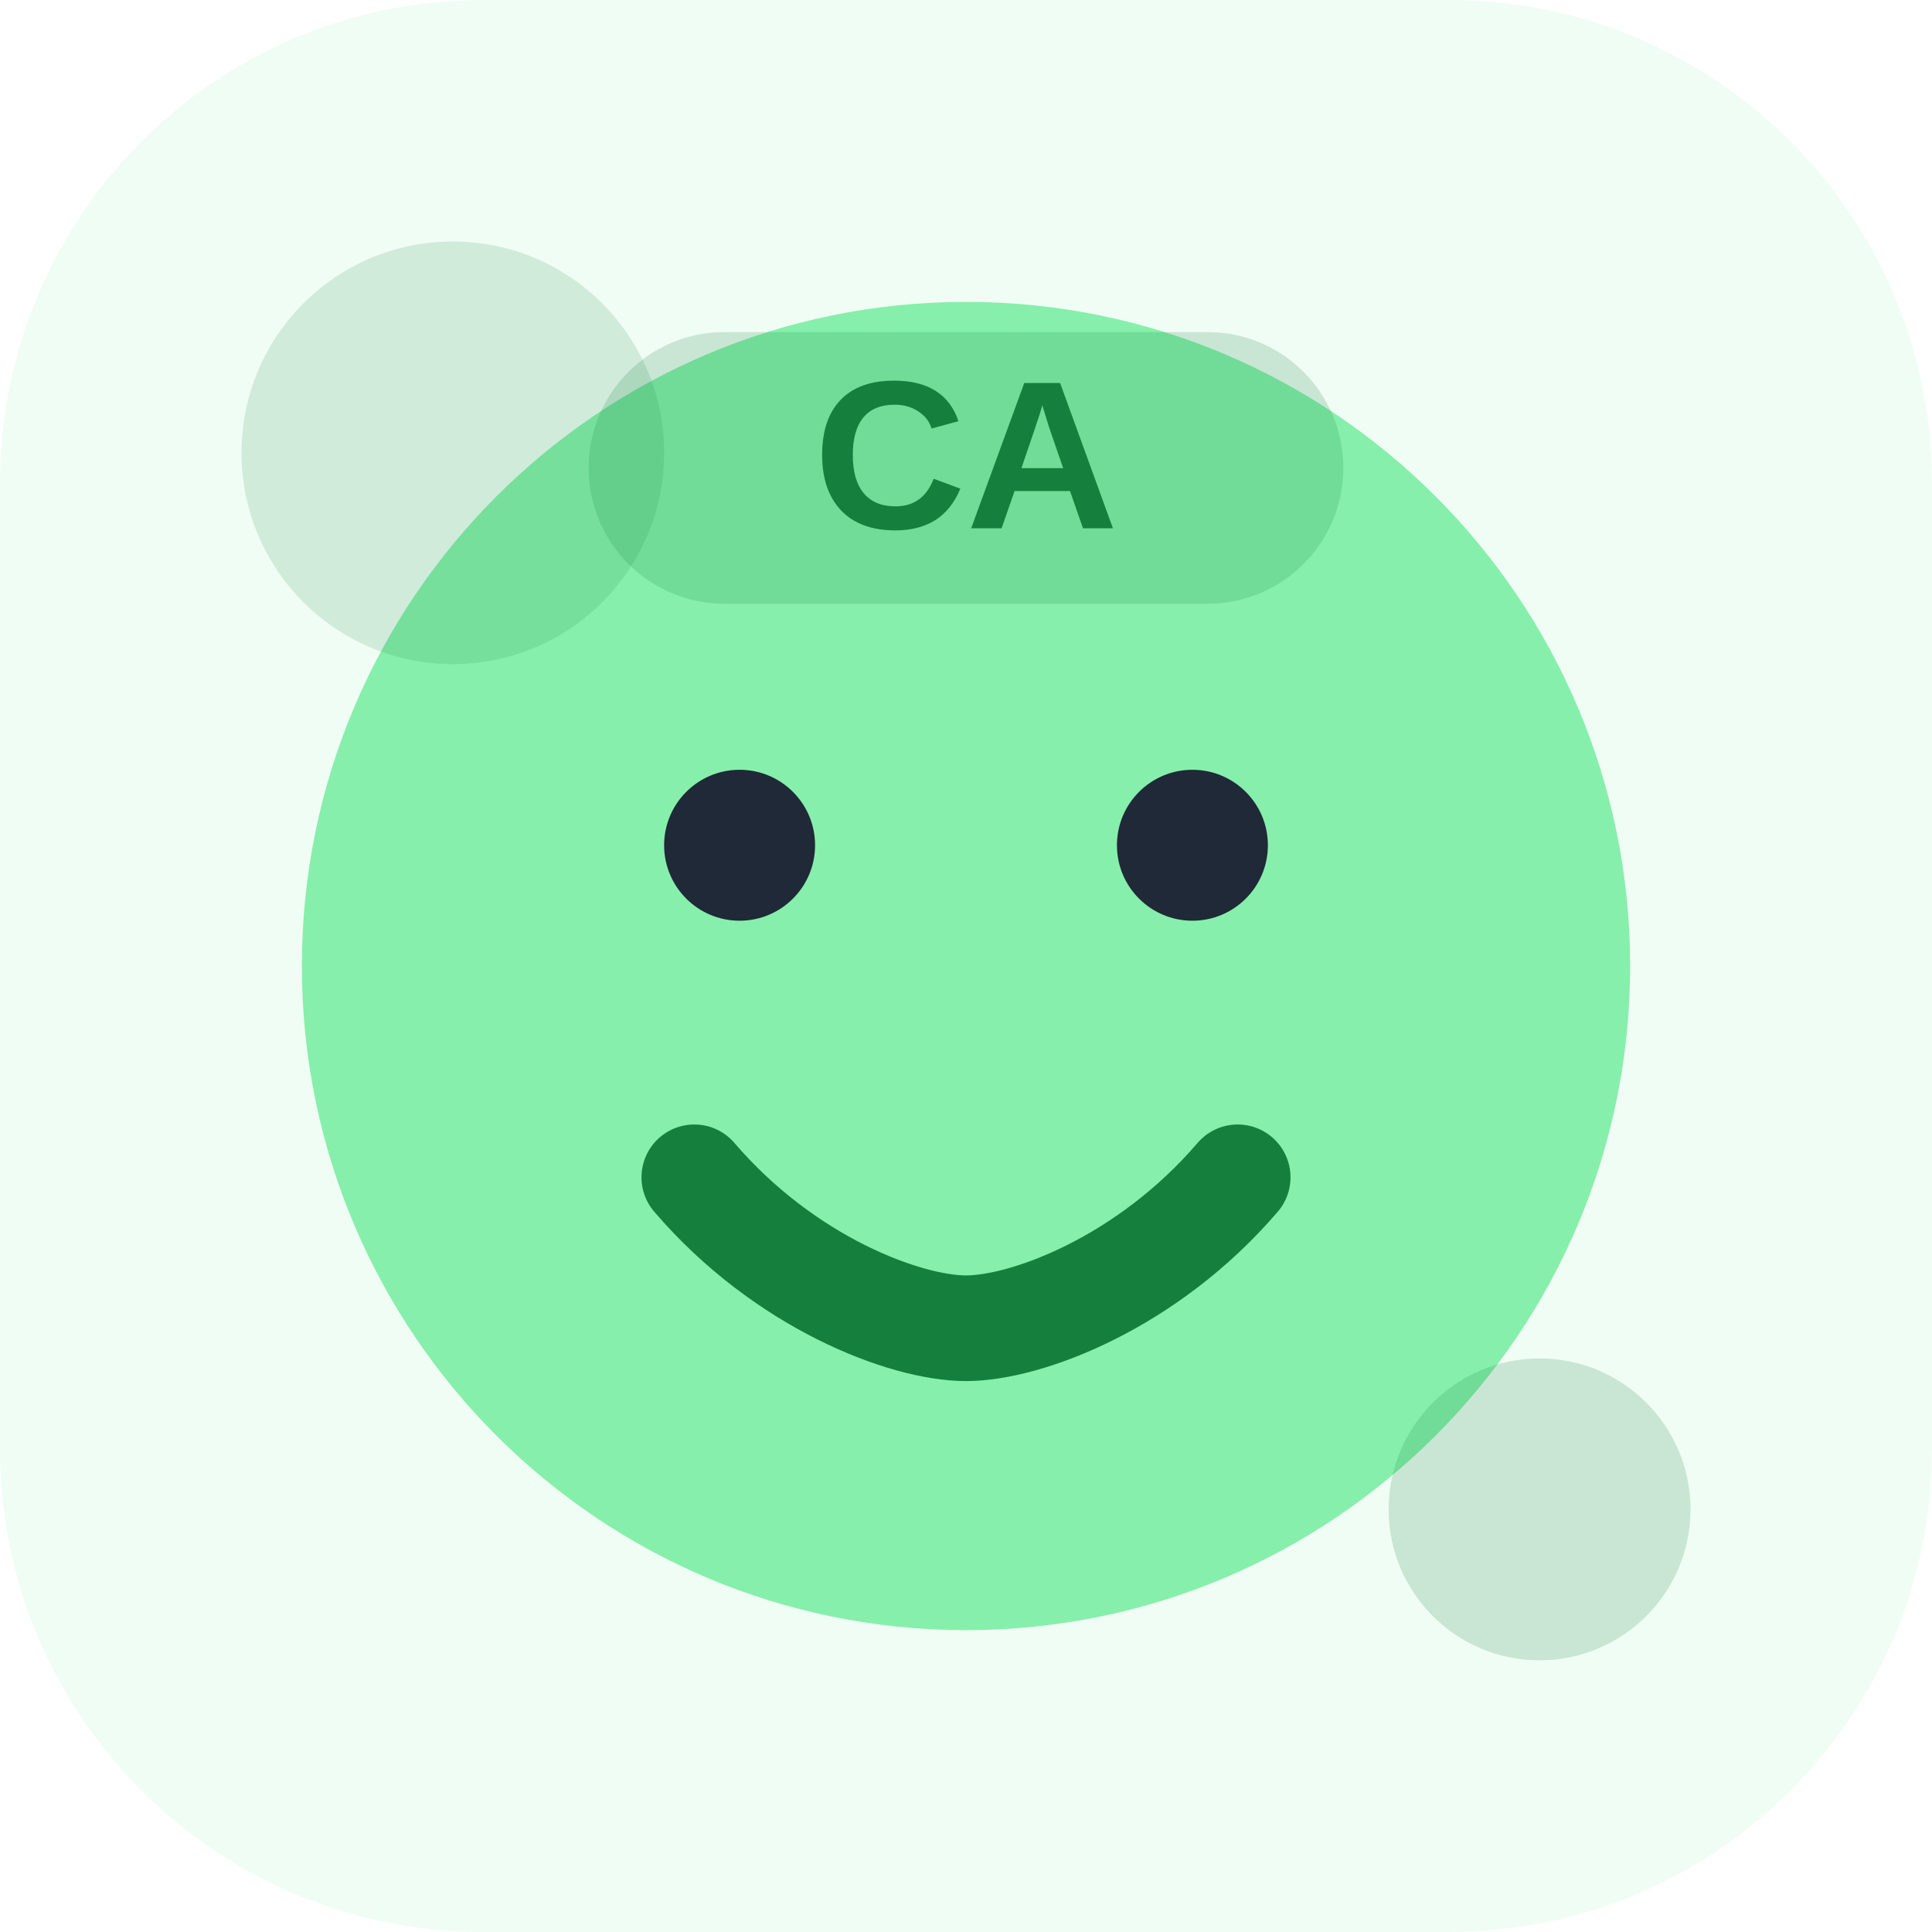
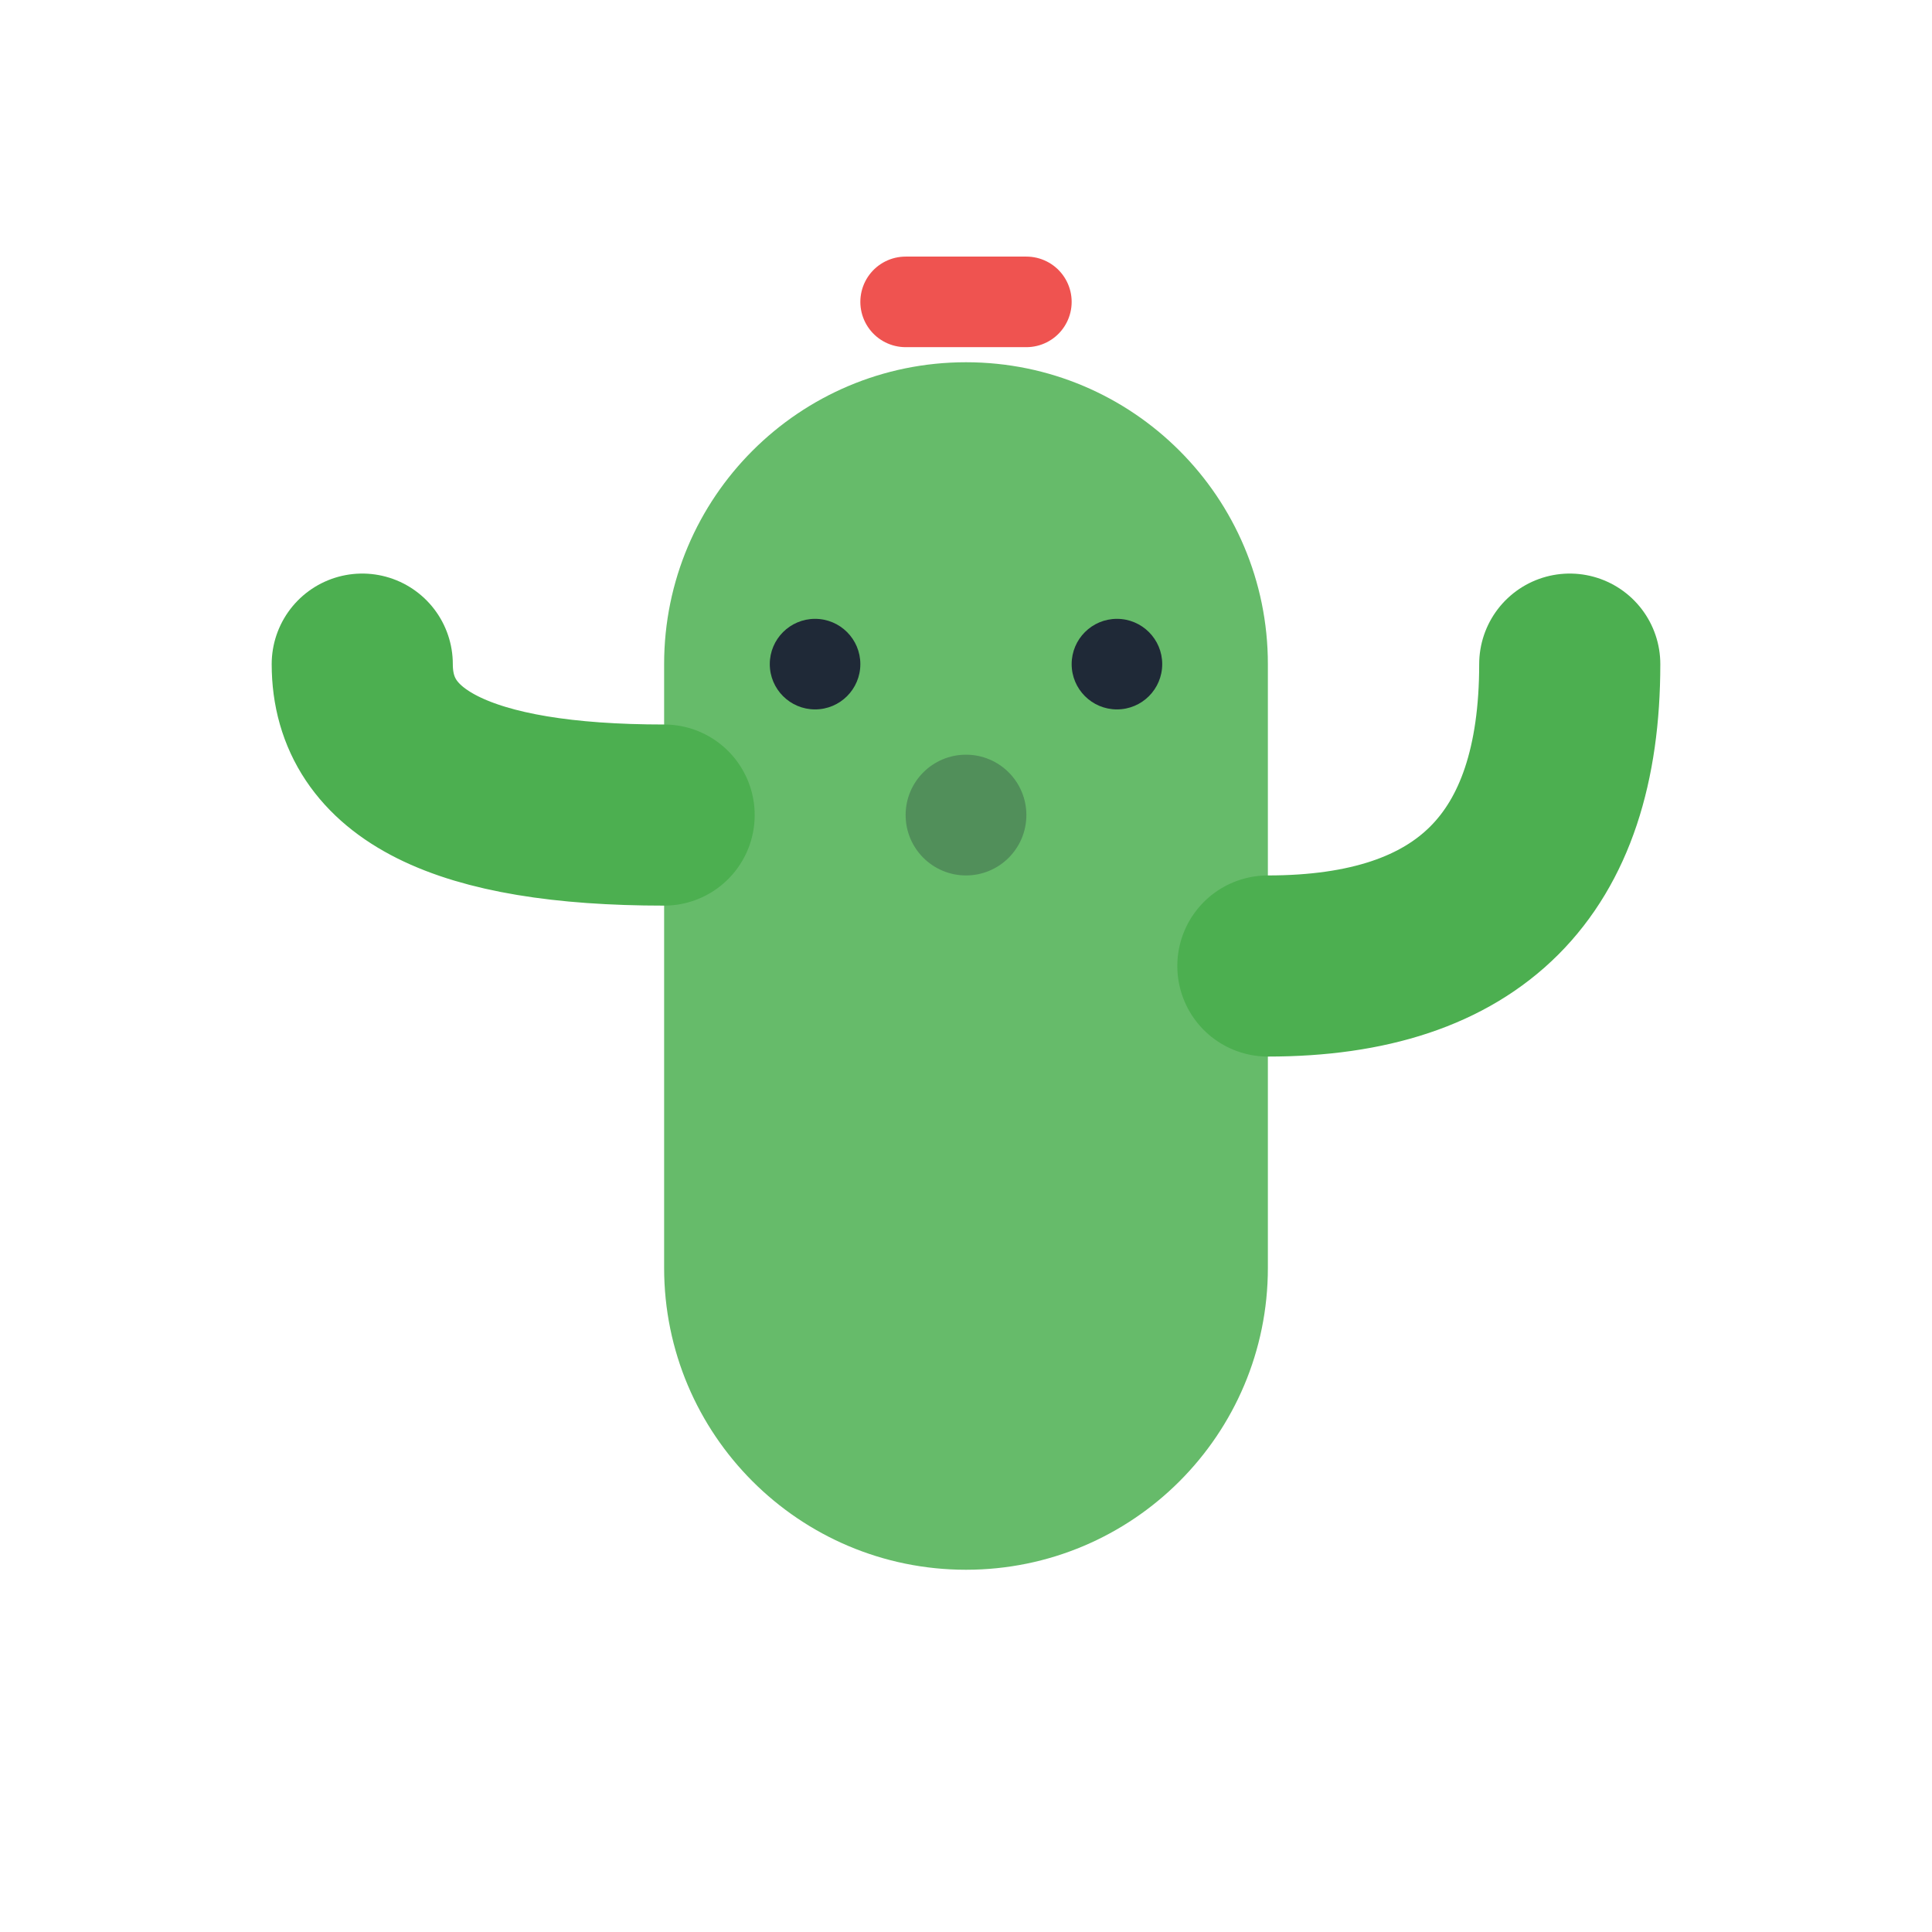
<svg xmlns="http://www.w3.org/2000/svg" viewBox="0 0 128 128" fill="none">
-   <rect width="128" height="128" rx="32" fill="#F0FDF4" />
-   <circle cx="64" cy="64" r="44" fill="#86EFAC" />
-   <circle cx="49" cy="56" r="5" fill="#1F2937" />
-   <circle cx="79" cy="56" r="5" fill="#1F2937" />
-   <path d="M46 78c6 7 14 10 18 10s12-3 18-10" stroke="#15803D" stroke-width="7" stroke-linecap="round" />
-   <circle cx="30" cy="30" r="14" fill="#15803D" fill-opacity="0.14" />
-   <circle cx="102" cy="100" r="10" fill="#15803D" fill-opacity="0.18" />
-   <rect x="39" y="22" width="50" height="18" rx="9" fill="#15803D" fill-opacity="0.18" />
-   <text x="64" y="35" text-anchor="middle" font-size="14" font-family="Arial, sans-serif" font-weight="700" fill="#15803D">CA</text>
+   <g class="pet-body">
+     <rect x="44" y="24" width="40" height="80" rx="20" fill="#66BB6A" />
+     <path d="M44 54 Q 24 54 24 44 M 84 64 Q 104 64 104 44" stroke="#4CAF50" stroke-width="12" stroke-linecap="round" fill="none" />
+     <circle cx="54" cy="44" r="3" fill="#1F2937" />
+     <circle cx="74" cy="44" r="3" fill="#1F2937" />
+     <circle cx="64" cy="54" r="4" fill="#1F2937" fill-opacity="0.3" />
+     <path d="M60 20 L 68 20" stroke="#EF5350" stroke-width="6" stroke-linecap="round" fill="none" />
+   </g>
</svg>
